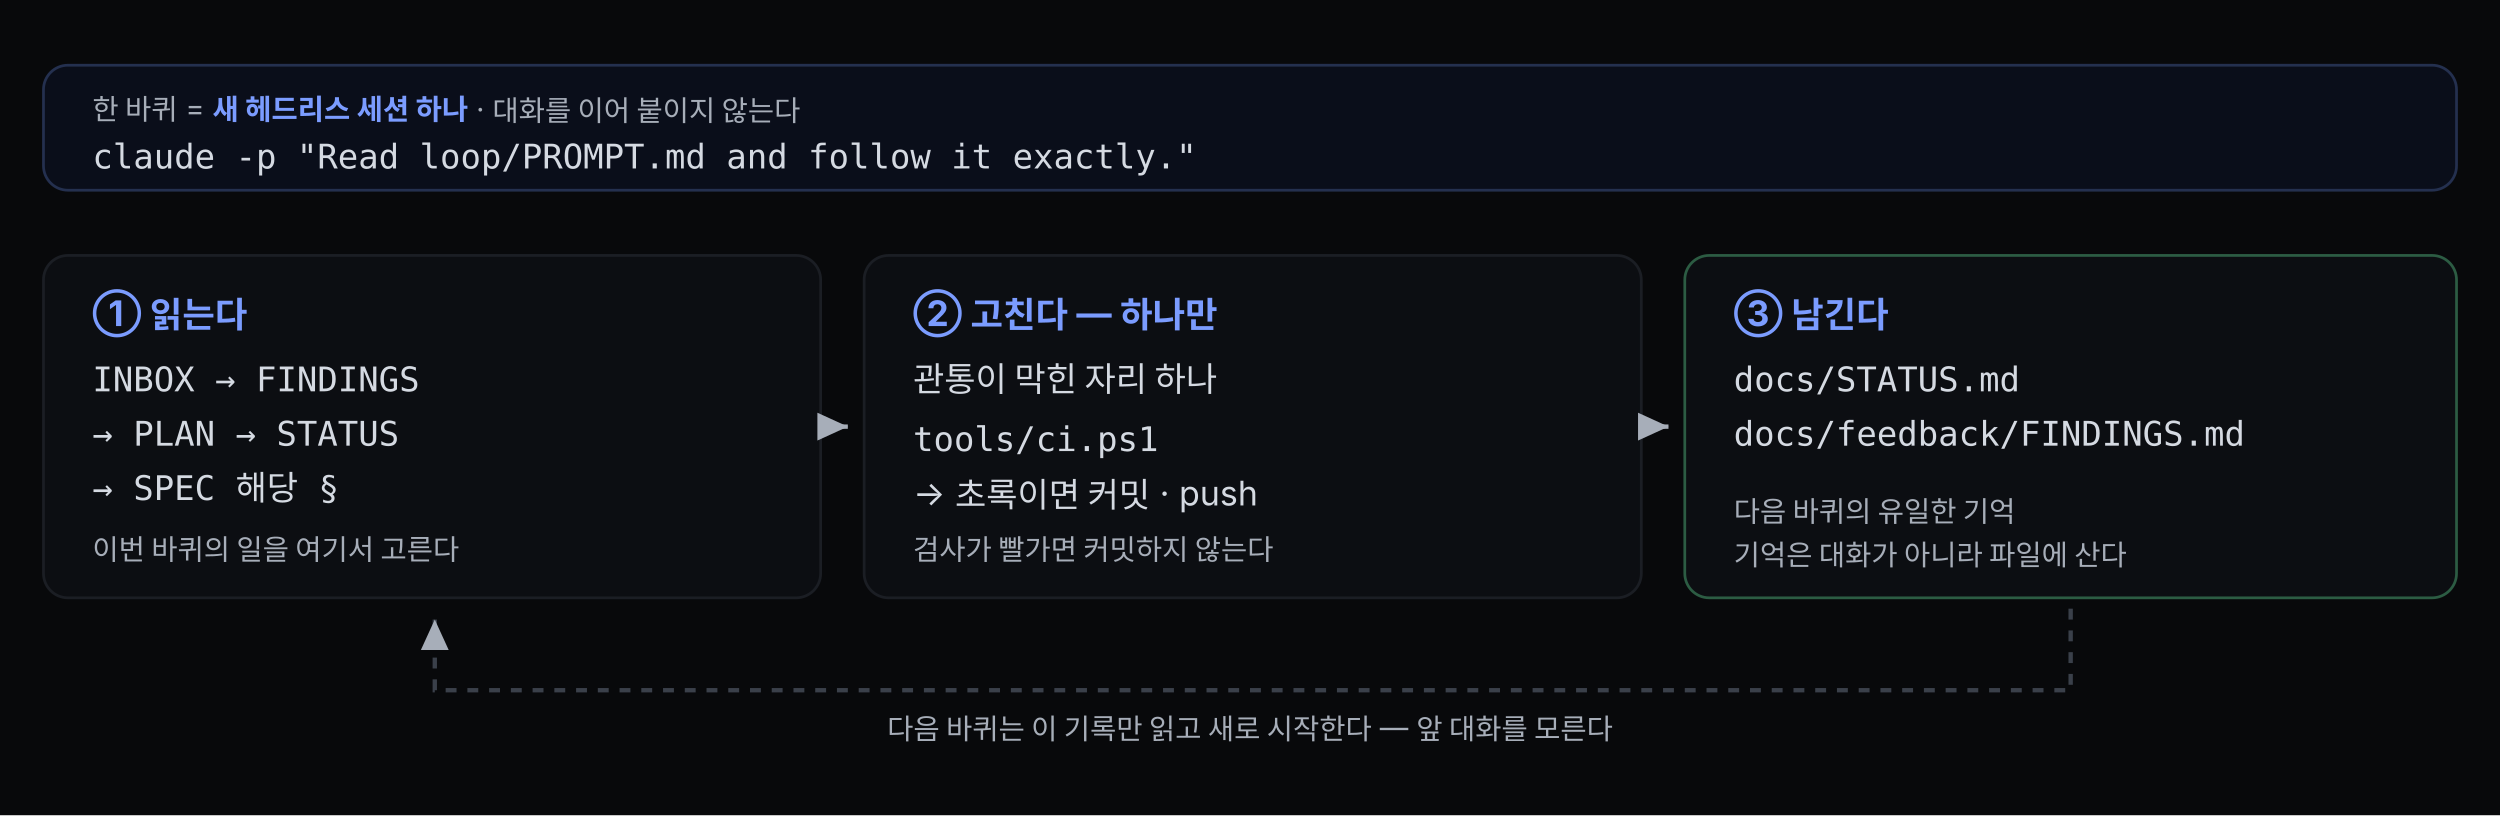
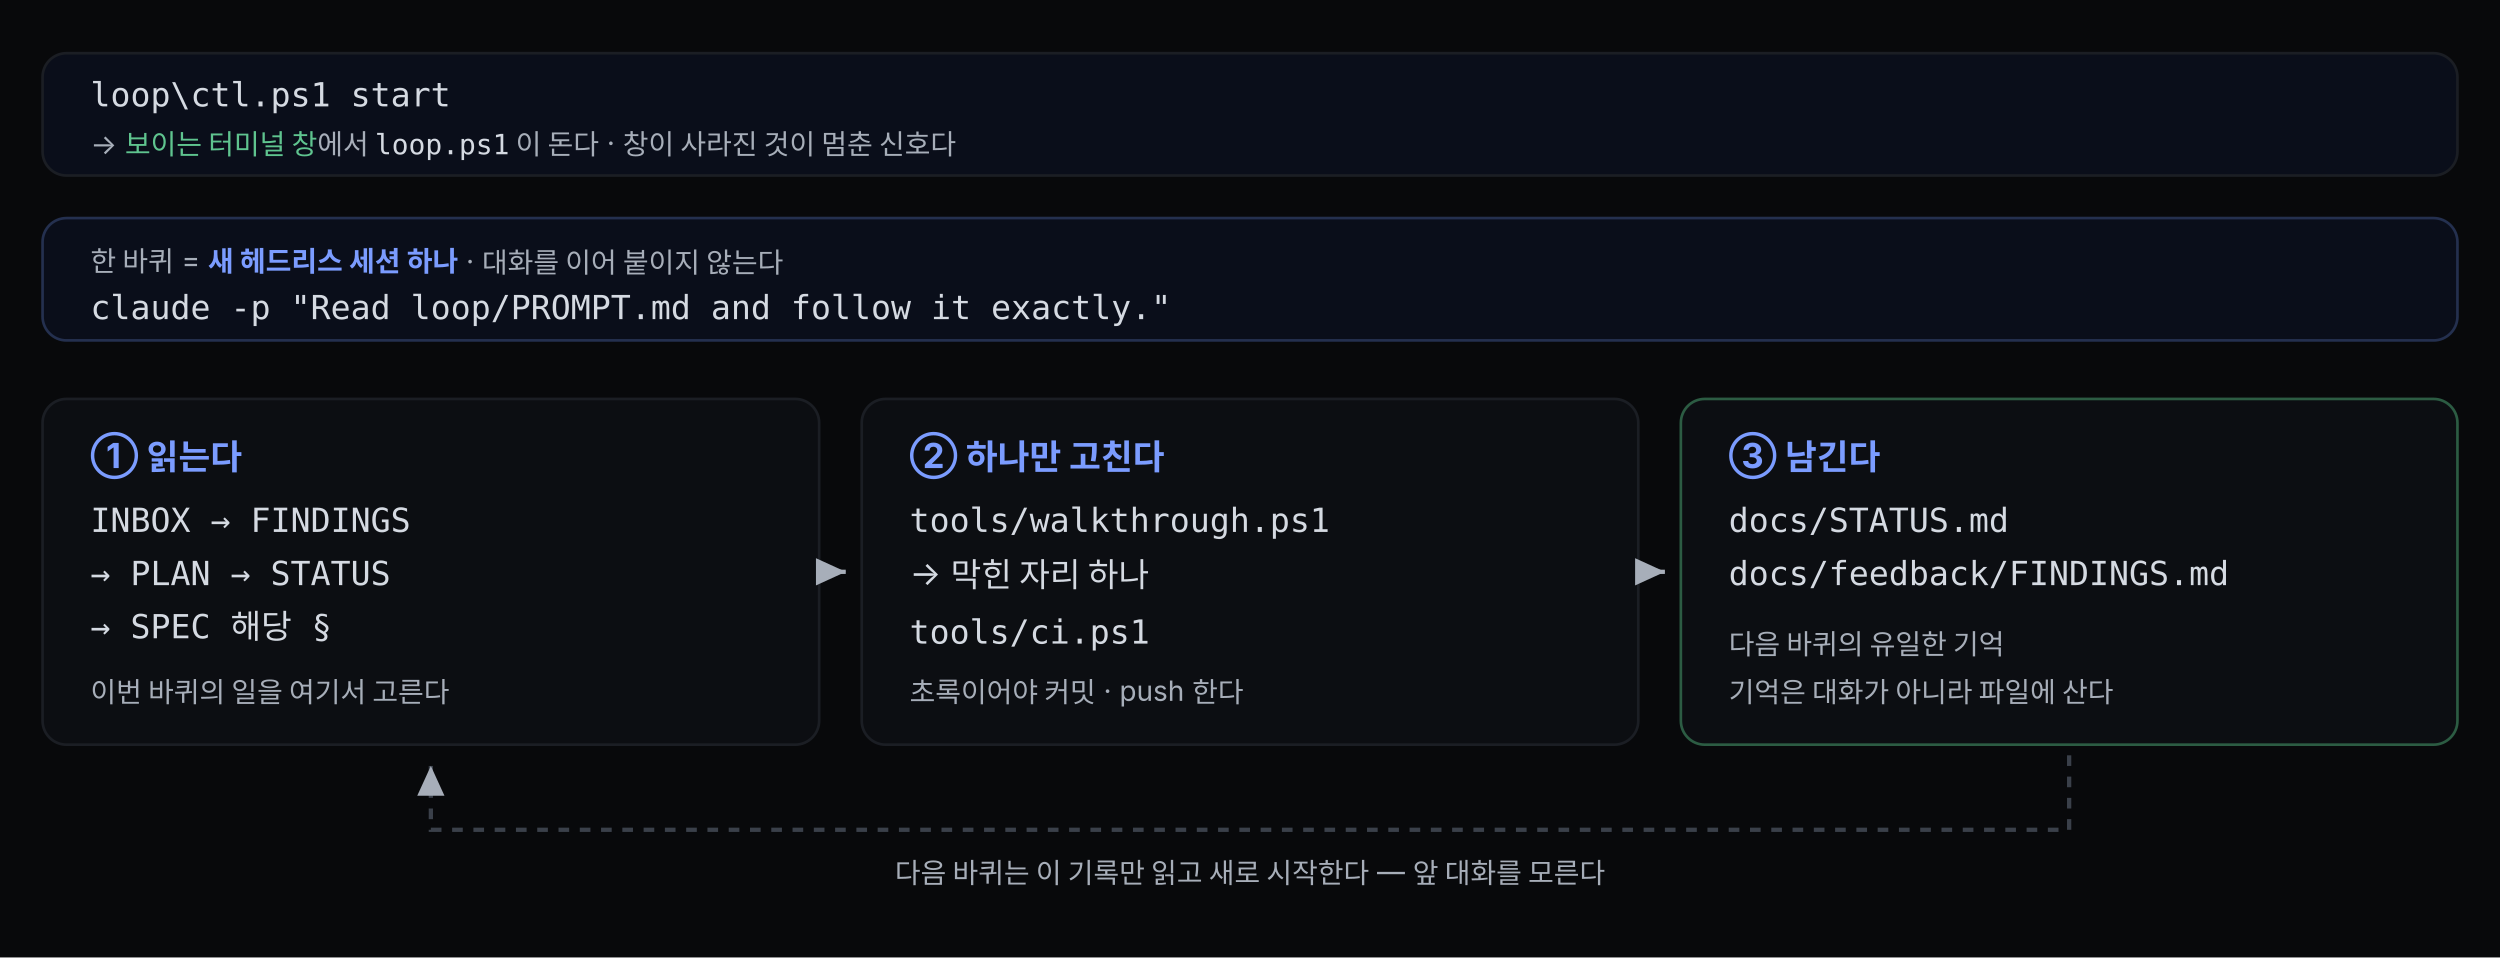
- <svg xmlns="http://www.w3.org/2000/svg" viewBox="0 0 920 300" width="920" height="300" role="img" aria-label="자율 루프 한 바퀴 — 읽는다(INBOX·FINDINGS·PLAN·STATUS) · 하나만 고친다(검사 초록이면 커밋) · 남긴다(STATUS·FINDINGS가 다음 바퀴의 유일한 기억)">
+ <svg xmlns="http://www.w3.org/2000/svg" viewBox="0 0 940 360" width="940" height="360" role="img" aria-label="자율 루프 한 바퀴 — ctl.ps1 이 보이는 터미널 창에서 loop.ps1 을 돌리고, 한 바퀴마다 새 세션이 읽고 하나만 고치고 기록을 남긴다">
  <style>
-     .t  { font-family: 'Pretendard','Noto Sans KR','Malgun Gothic',-apple-system,system-ui,sans-serif; }
-     .m  { font-family: 'JetBrains Mono','Consolas',ui-monospace,monospace; }
-     .h  { font-size: 14px; font-weight: 700; fill: #EDEFF3; }
-     .b  { font-size: 12.5px; fill: #D5DAE2; }
-     .s  { font-size: 10.5px; fill: #A7AEB9; }
-     .n  { font-size: 13px; font-weight: 700; fill: #7B9CFF; }
+     .t { font-family:'Pretendard','Noto Sans KR','Malgun Gothic',-apple-system,system-ui,sans-serif; }
+     .m { font-family:'JetBrains Mono','Consolas',ui-monospace,monospace; }
+     .b { font-size:12.5px; fill:#D5DAE2; }
+     .s { font-size:10.5px; fill:#A7AEB9; }
+     .n { font-size:13px; font-weight:700; fill:#7B9CFF; }
  </style>
-   <rect width="920" height="300" fill="#08090B" />
-   <rect x="16" y="24" width="888" height="46" rx="9" fill="#0A0E1A" stroke="#24304F" />
-   <text x="34" y="44" class="t s">한 바퀴 = <tspan fill="#7B9CFF" font-weight="700">새 헤드리스 세션 하나</tspan> · 대화를 이어 붙이지 않는다</text>
-   <text x="34" y="62" class="m b" fill="#7B9CFF">claude -p "Read loop/PROMPT.md and follow it exactly."</text>
-   <rect x="16" y="94" width="286" height="126" rx="9" fill="#0C0E12" stroke="#1B1E24" />
-   <text x="34" y="120" class="t n">① 읽는다</text>
-   <text x="34" y="144" class="m b">INBOX → FINDINGS</text>
-   <text x="34" y="164" class="m b">→ PLAN → STATUS</text>
-   <text x="34" y="184" class="m b">→ SPEC 해당 §</text>
-   <text x="34" y="206" class="t s">이번 바퀴의 일을 여기서 고른다</text>
-   <rect x="318" y="94" width="286" height="126" rx="9" fill="#0C0E12" stroke="#1B1E24" />
-   <text x="336" y="120" class="t n">② 고친다 — 하나만</text>
-   <text x="336" y="144" class="t b">관통이 막힌 자리 하나</text>
-   <text x="336" y="166" class="m b">tools/ci.ps1</text>
-   <text x="336" y="186" class="t b">→ 초록이면 커밋 · push</text>
-   <text x="336" y="206" class="t s">검사가 빨가면 커밋하지 않는다</text>
-   <rect x="620" y="94" width="284" height="126" rx="9" fill="#0C0E12" stroke="#2C5C43" />
-   <text x="638" y="120" class="t n" fill="#5FC48F">③ 남긴다</text>
-   <text x="638" y="144" class="m b">docs/STATUS.md</text>
-   <text x="638" y="164" class="m b">docs/feedback/FINDINGS.md</text>
-   <text x="638" y="192" class="t s" fill="#5FC48F">다음 바퀴의 유일한 기억</text>
-   <text x="638" y="208" class="t s">기억은 대화가 아니라 파일에 산다</text>
+   <rect width="940" height="360" fill="#08090B" />
+   <rect x="16" y="20" width="908" height="46" rx="9" fill="#0A0E1A" stroke="#1B1E24" />
+   <text x="34" y="40" class="m b">loop\ctl.ps1 start</text>
+   <text x="34" y="58" class="t s">→ <tspan fill="#5FC48F">보이는 터미널 창</tspan>에서 <tspan class="m" fill="#D5DAE2">loop.ps1</tspan> 이 돈다 · 창이 사라진 것이 멈춘 신호다</text>
+   <rect x="16" y="82" width="908" height="46" rx="9" fill="#0A0E1A" stroke="#24304F" />
+   <text x="34" y="102" class="t s">한 바퀴 = <tspan fill="#7B9CFF" font-weight="700">새 헤드리스 세션 하나</tspan> · 대화를 이어 붙이지 않는다</text>
+   <text x="34" y="120" class="m b" fill="#7B9CFF">claude -p "Read loop/PROMPT.md and follow it exactly."</text>
+   <rect x="16" y="150" width="292" height="130" rx="9" fill="#0C0E12" stroke="#1B1E24" />
+   <text x="34" y="176" class="t n">① 읽는다</text>
+   <text x="34" y="200" class="m b">INBOX → FINDINGS</text>
+   <text x="34" y="220" class="m b">→ PLAN → STATUS</text>
+   <text x="34" y="240" class="m b">→ SPEC 해당 §</text>
+   <text x="34" y="264" class="t s">이번 바퀴의 일을 여기서 고른다</text>
+   <rect x="324" y="150" width="292" height="130" rx="9" fill="#0C0E12" stroke="#1B1E24" />
+   <text x="342" y="176" class="t n">② 하나만 고친다</text>
+   <text x="342" y="200" class="m b">tools/walkthrough.ps1</text>
+   <text x="342" y="220" class="t b">→ 막힌 자리 하나</text>
+   <text x="342" y="242" class="m b">tools/ci.ps1</text>
+   <text x="342" y="264" class="t s">초록이어야 커밋 · push 한다</text>
+   <rect x="632" y="150" width="292" height="130" rx="9" fill="#0C0E12" stroke="#2C5C43" />
+   <text x="650" y="176" class="t n" fill="#5FC48F">③ 남긴다</text>
+   <text x="650" y="200" class="m b">docs/STATUS.md</text>
+   <text x="650" y="220" class="m b">docs/feedback/FINDINGS.md</text>
+   <text x="650" y="246" class="t s" fill="#5FC48F">다음 바퀴의 유일한 기억</text>
+   <text x="650" y="264" class="t s">기억은 대화가 아니라 파일에 산다</text>
  <defs>
    <marker id="a" markerWidth="9" markerHeight="9" refX="7" refY="3.2" orient="auto">
      <path d="M0,0 L7,3.2 L0,6.4 z" fill="#A7AEB9" />
    </marker>
  </defs>
-   <line x1="302" y1="157" x2="312" y2="157" stroke="#A7AEB9" stroke-width="1.6" marker-end="url(#a)" />
-   <line x1="604" y1="157" x2="614" y2="157" stroke="#A7AEB9" stroke-width="1.6" marker-end="url(#a)" />
-   <path d="M762,224 L762,254 L160,254 L160,228" fill="none" stroke="#3A404A" stroke-width="1.6" stroke-dasharray="4 4" marker-end="url(#a)" />
-   <text x="460" y="272" class="t s" text-anchor="middle">다음 바퀴는 이 기록만 읽고 새로 시작한다 — 앞 대화를 모른다</text>
+   <line x1="308" y1="215" x2="318" y2="215" stroke="#A7AEB9" stroke-width="1.6" marker-end="url(#a)" />
+   <line x1="616" y1="215" x2="626" y2="215" stroke="#A7AEB9" stroke-width="1.6" marker-end="url(#a)" />
+   <path d="M778,284 L778,312 L162,312 L162,288" fill="none" stroke="#3A404A" stroke-width="1.6" stroke-dasharray="4 4" marker-end="url(#a)" />
+   <text x="470" y="332" class="t s" text-anchor="middle">다음 바퀴는 이 기록만 읽고 새로 시작한다 — 앞 대화를 모른다</text>
</svg>
